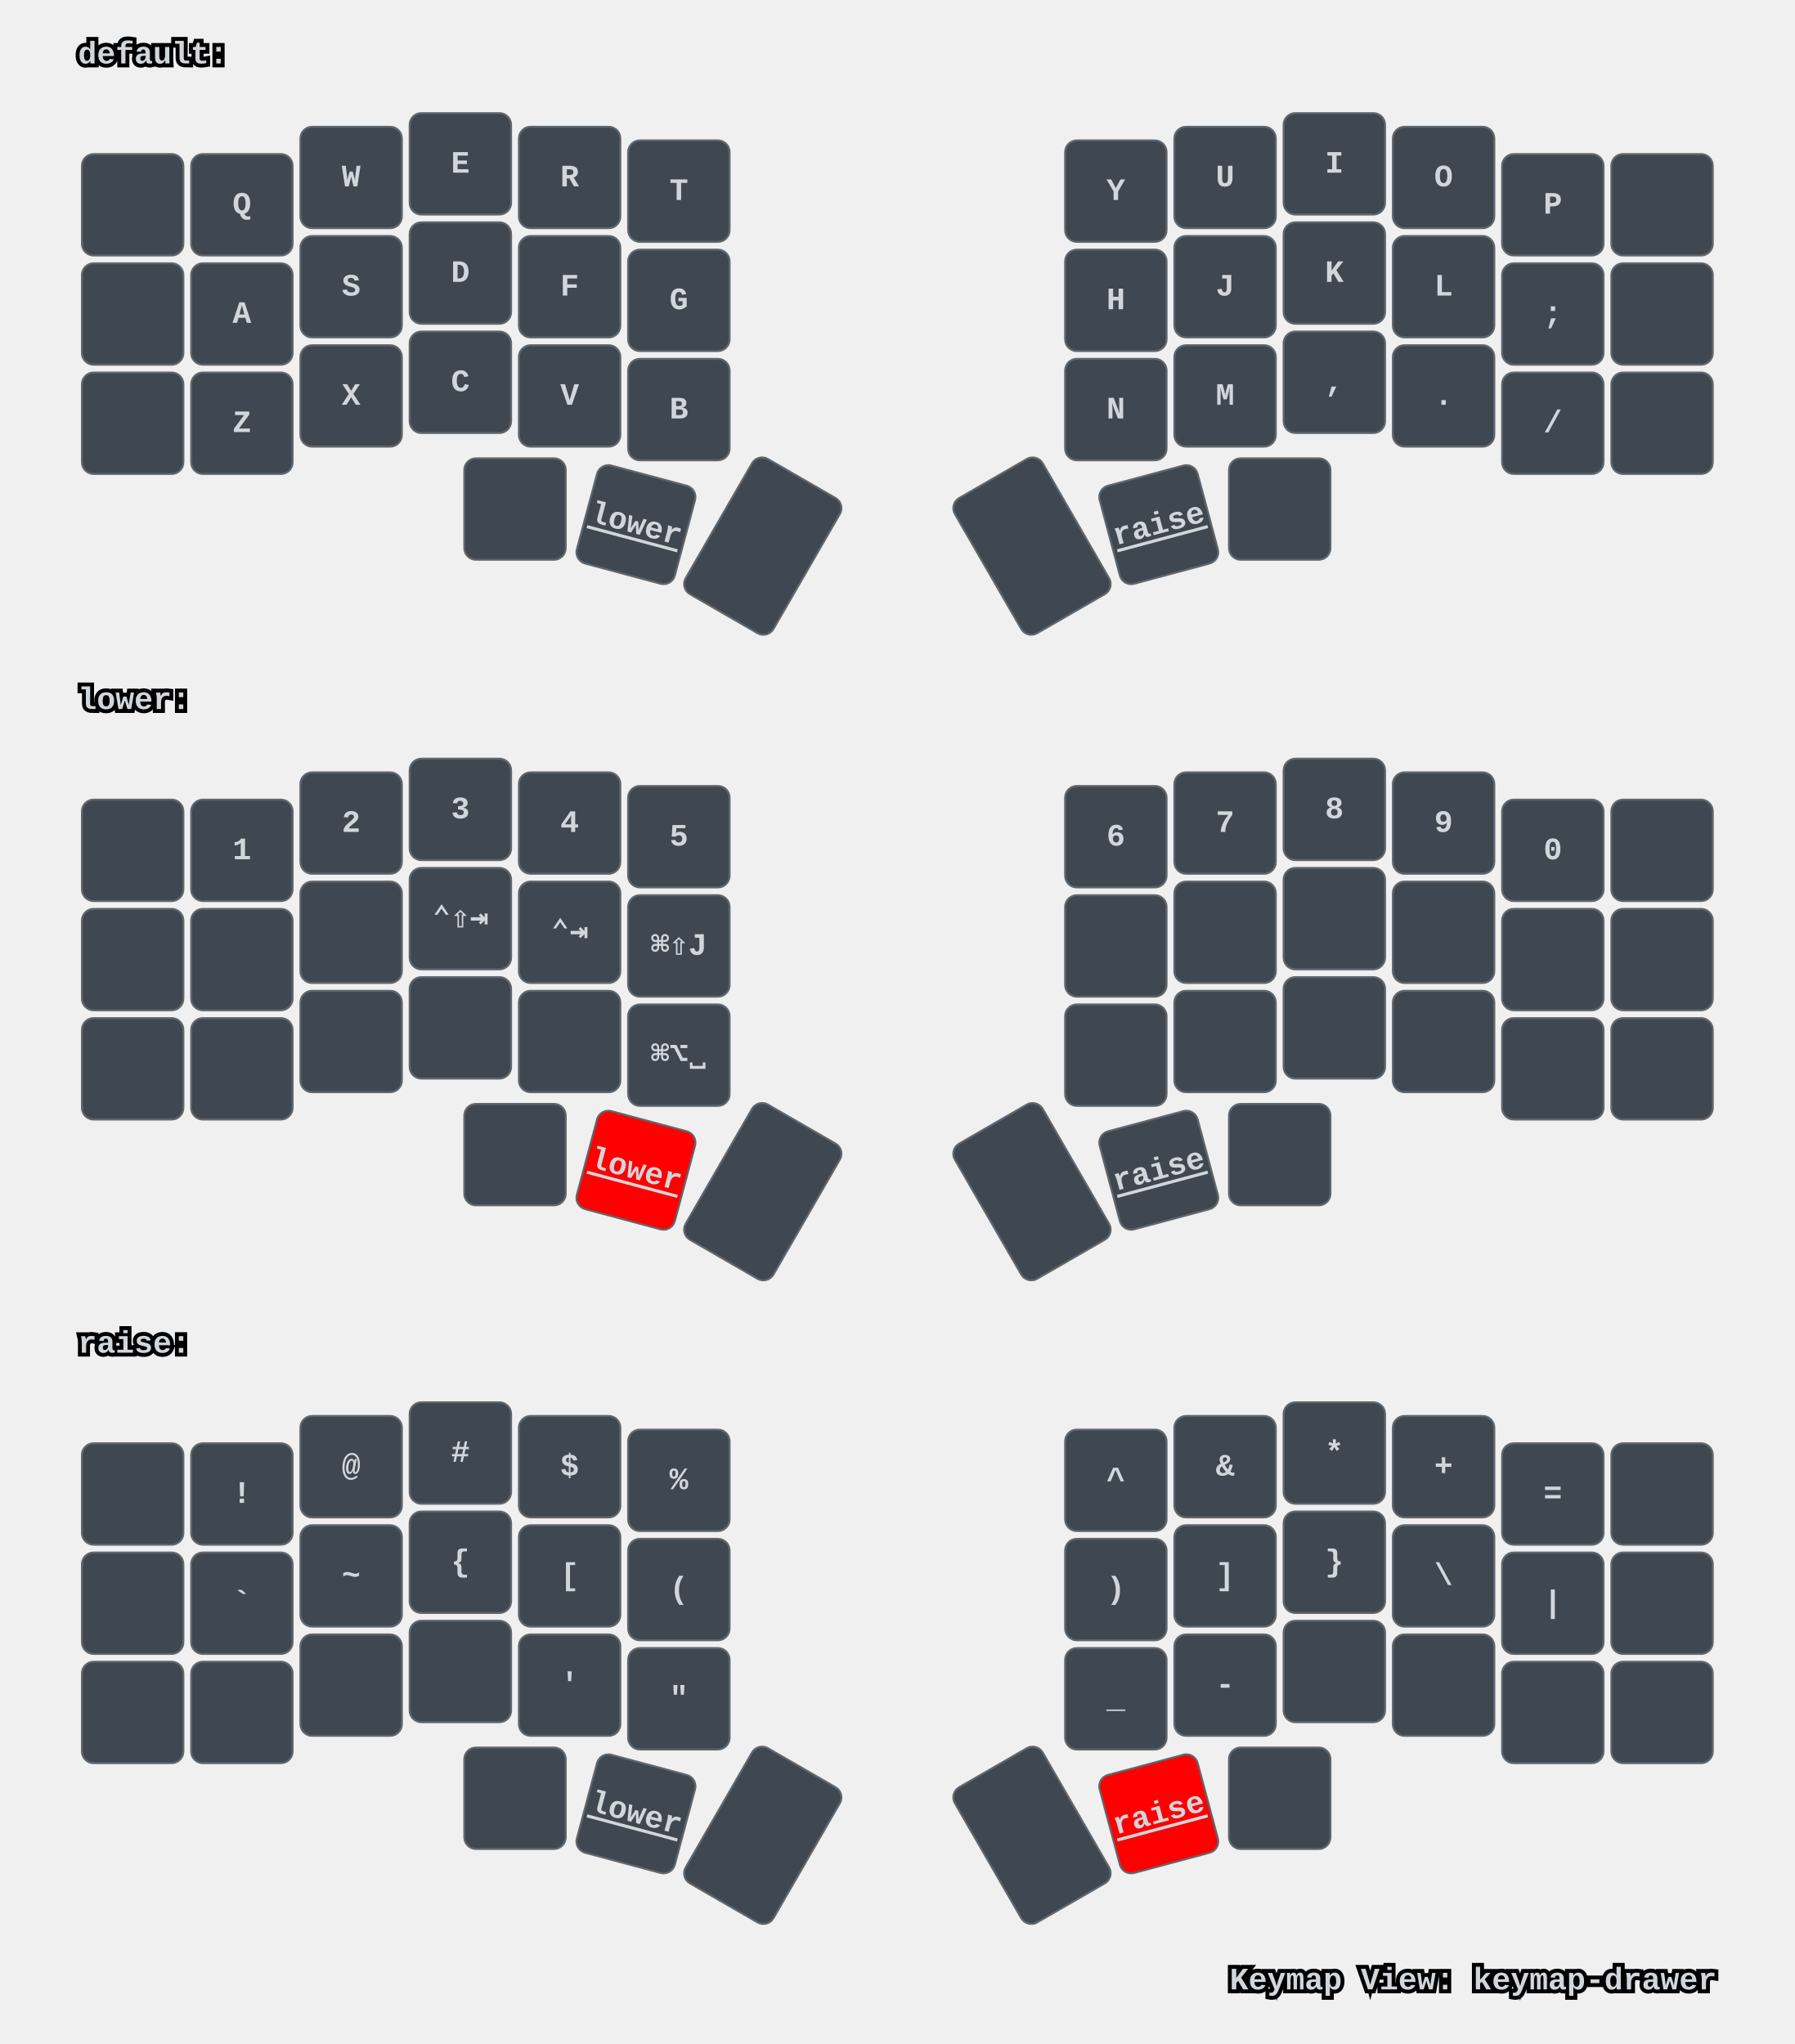
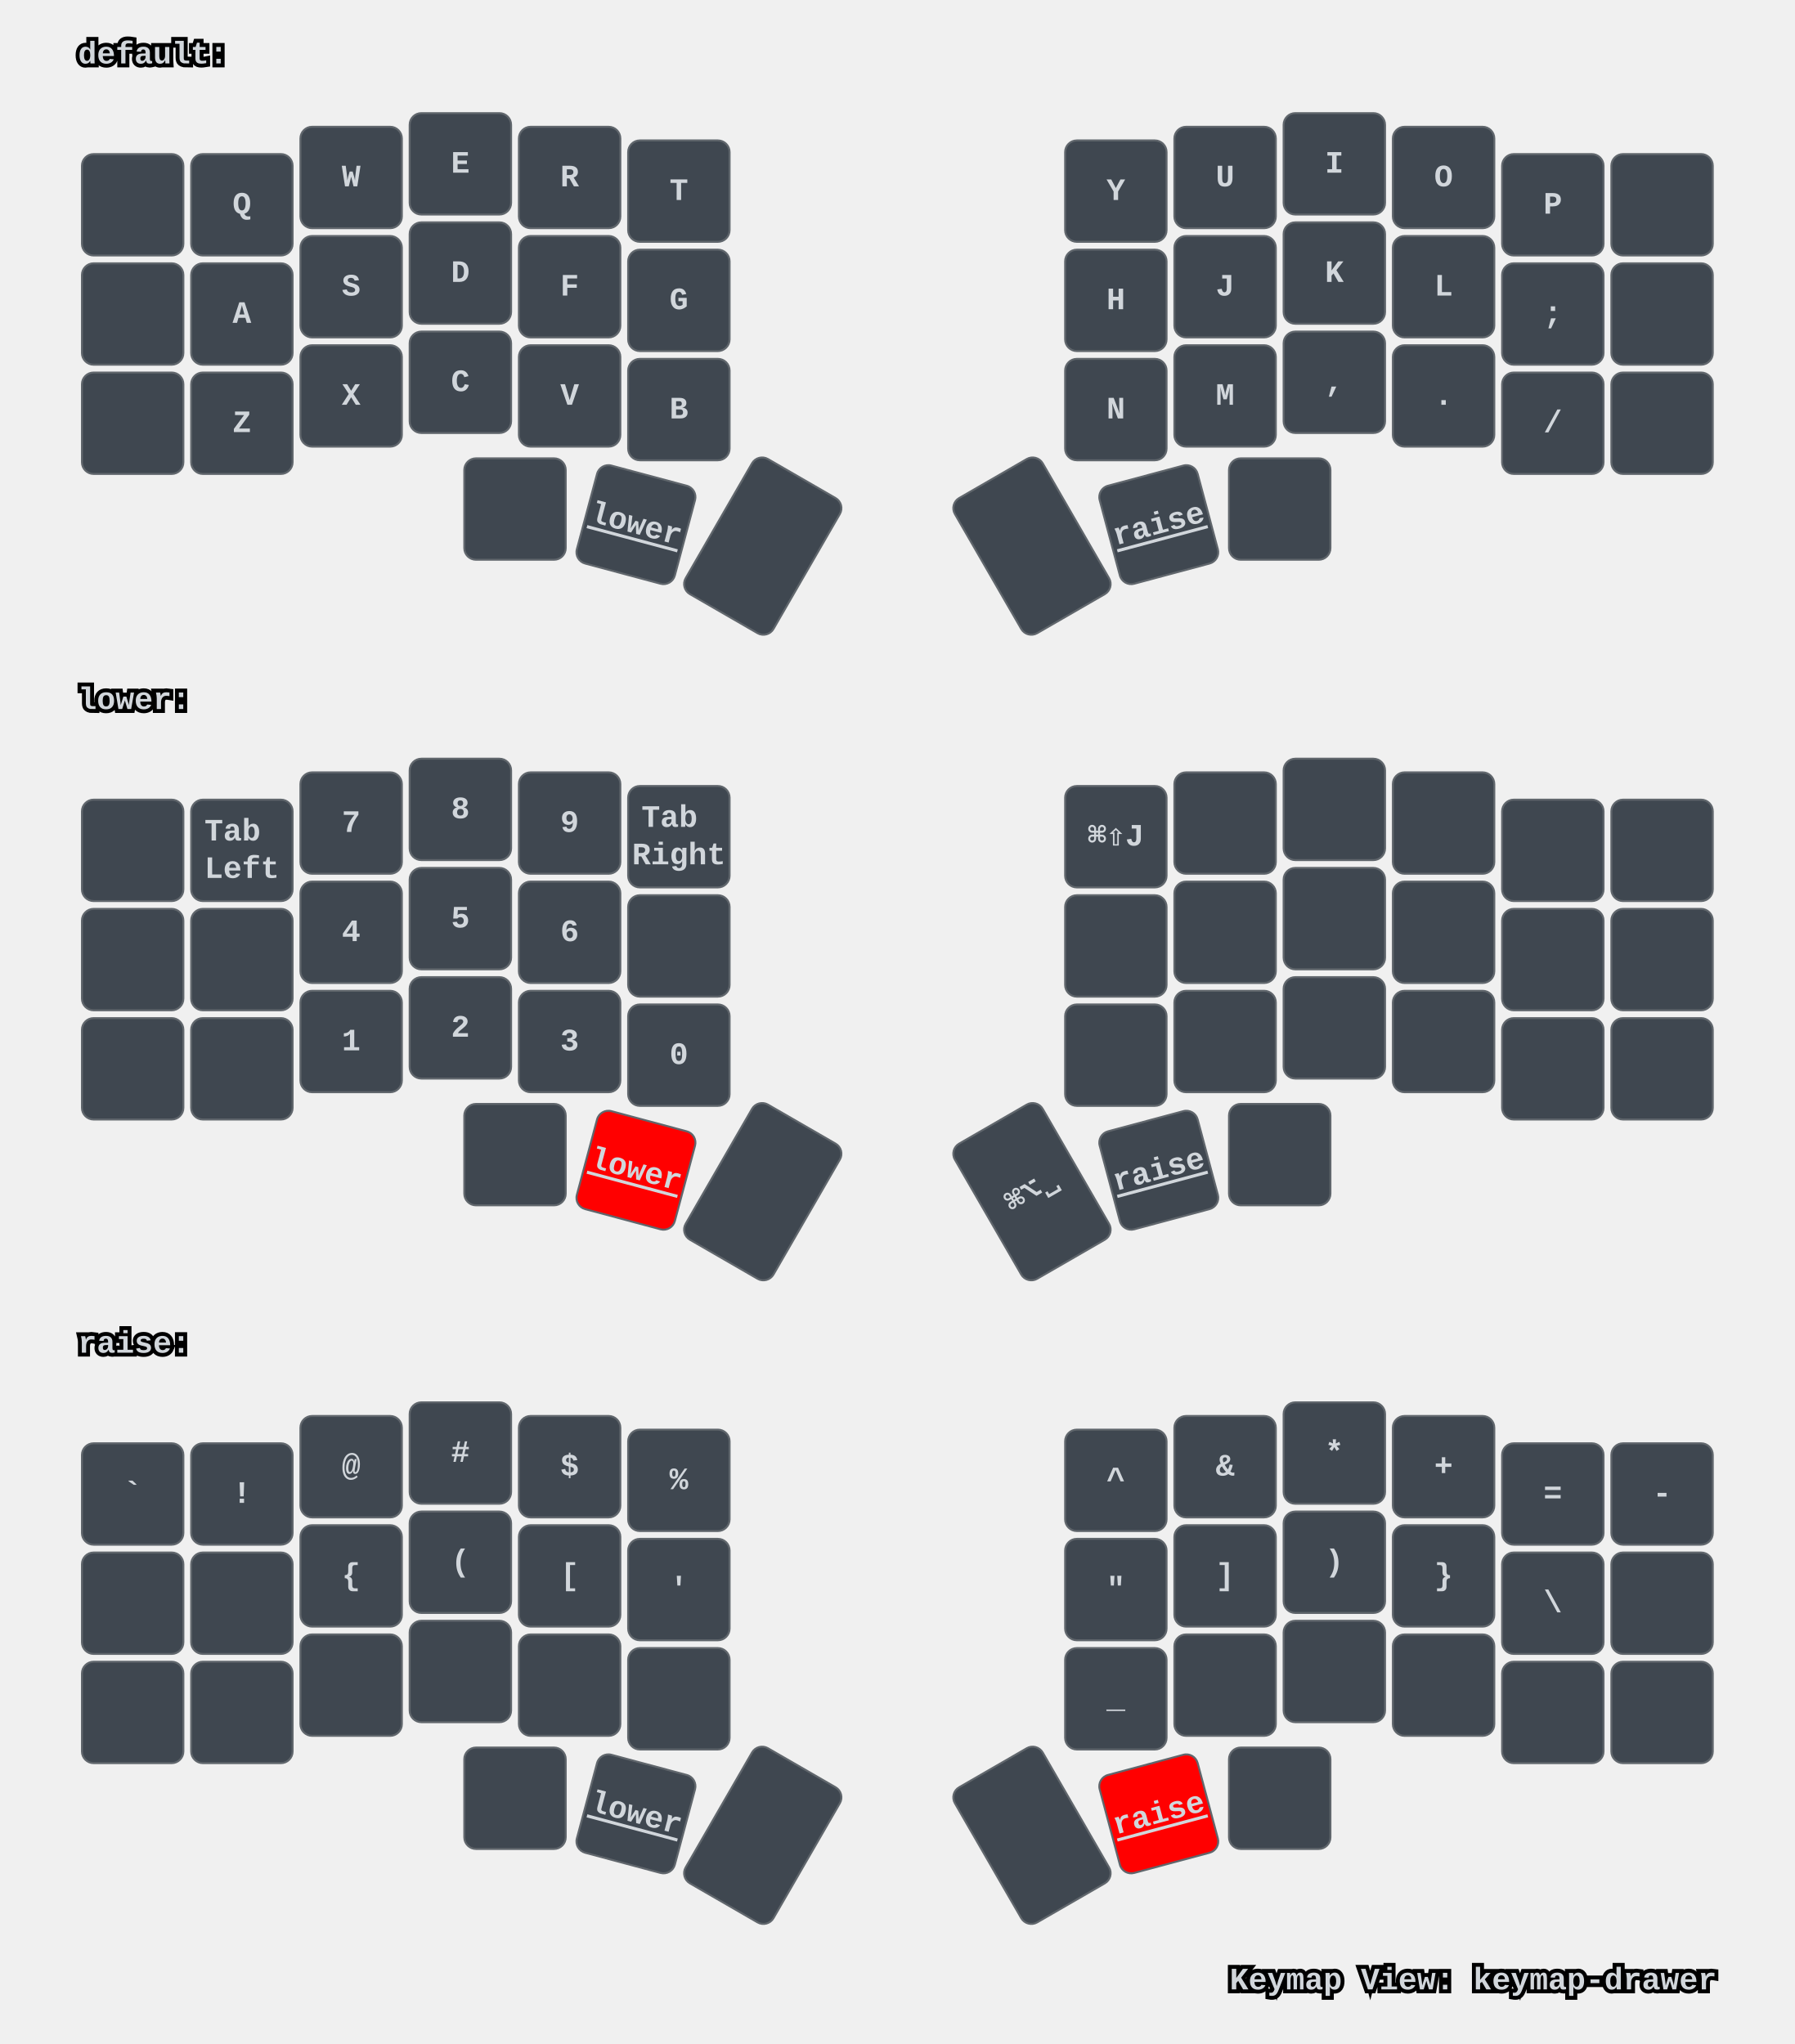
<svg xmlns="http://www.w3.org/2000/svg" xmlns:xlink="http://www.w3.org/1999/xlink" width="920" height="1048" viewBox="0 0 920 1048" class="keymap">
  <defs>/* start glyphs */
<svg id="mdi:apple-keyboard-command">
      <svg id="mdi-apple-keyboard-command" viewBox="0 0 24 24">
        <path d="M6,2A4,4 0 0,1 10,6V8H14V6A4,4 0 0,1 18,2A4,4 0 0,1 22,6A4,4 0 0,1 18,10H16V14H18A4,4 0 0,1 22,18A4,4 0 0,1 18,22A4,4 0 0,1 14,18V16H10V18A4,4 0 0,1 6,22A4,4 0 0,1 2,18A4,4 0 0,1 6,14H8V10H6A4,4 0 0,1 2,6A4,4 0 0,1 6,2M16,18A2,2 0 0,0 18,20A2,2 0 0,0 20,18A2,2 0 0,0 18,16H16V18M14,10H10V14H14V10M6,16A2,2 0 0,0 4,18A2,2 0 0,0 6,20A2,2 0 0,0 8,18V16H6M8,6A2,2 0 0,0 6,4A2,2 0 0,0 4,6A2,2 0 0,0 6,8H8V6M18,8A2,2 0 0,0 20,6A2,2 0 0,0 18,4A2,2 0 0,0 16,6V8H18Z" />
      </svg>
    </svg>
    <svg id="mdi:apple-keyboard-control">
      <svg id="mdi-apple-keyboard-control" viewBox="0 0 24 24">
        <path d="M19.78,11.78L18.36,13.19L12,6.83L5.64,13.19L4.22,11.78L12,4L19.78,11.78Z" />
      </svg>
    </svg>
    <svg id="mdi:apple-keyboard-option">
      <svg id="mdi-apple-keyboard-option" viewBox="0 0 24 24">
        <path d="M3,4H9.11L16.15,18H21V20H14.88L7.84,6H3V4M14,4H21V6H14V4Z" />
      </svg>
    </svg>
    <svg id="mdi:apple-keyboard-shift">
      <svg id="mdi-apple-keyboard-shift" viewBox="0 0 24 24">
        <path d="M15,18V12H17.17L12,6.83L6.83,12H9V18H15M12,4L22,14H17V20H7V14H2L12,4Z" />
      </svg>
    </svg>
    <svg id="mdi:arrow-down-bold">
      <svg id="mdi-arrow-down-bold" viewBox="0 0 24 24">
        <path d="M9,4H15V12H19.84L12,19.84L4.16,12H9V4Z" />
      </svg>
    </svg>
    <svg id="mdi:arrow-left-bold">
      <svg id="mdi-arrow-left-bold" viewBox="0 0 24 24">
        <path d="M20,9V15H12V19.84L4.16,12L12,4.16V9H20Z" />
      </svg>
    </svg>
    <svg id="mdi:arrow-right-bold">
      <svg id="mdi-arrow-right-bold" viewBox="0 0 24 24">
        <path d="M4,15V9H12V4.16L19.84,12L12,19.84V15H4Z" />
      </svg>
    </svg>
    <svg id="mdi:arrow-up-bold">
      <svg id="mdi-arrow-up-bold" viewBox="0 0 24 24">
        <path d="M15,20H9V12H4.16L12,4.16L19.84,12H15V20Z" />
      </svg>
    </svg>
    <svg id="mdi:backspace-outline">
      <svg id="mdi-backspace-outline" viewBox="0 0 24 24">
        <path d="M19,15.59L17.59,17L14,13.41L10.41,17L9,15.59L12.59,12L9,8.41L10.41,7L14,10.59L17.59,7L19,8.41L15.41,12L19,15.59M22,3A2,2 0 0,1 24,5V19A2,2 0 0,1 22,21H7C6.31,21 5.77,20.64 5.41,20.11L0,12L5.41,3.88C5.77,3.35 6.31,3 7,3H22M22,5H7L2.28,12L7,19H22V5Z" />
      </svg>
    </svg>
    <svg id="mdi:backspace-reverse-outline">
      <svg id="mdi-backspace-reverse-outline" viewBox="0 0 24 24">
        <path d="M5,15.59L6.41,17L10,13.41L13.59,17L15,15.59L11.41,12L15,8.41L13.59,7L10,10.59L6.41,7L5,8.41L8.59,12L5,15.59M2,3A2,2 0 0,0 0,5V19A2,2 0 0,0 2,21H17C17.69,21 18.23,20.64 18.59,20.11L24,12L18.59,3.88C18.23,3.35 17.69,3 17,3H2M2,5H17L21.72,12L17,19H2V5Z" />
      </svg>
    </svg>
    <svg id="mdi:keyboard-esc">
      <svg id="mdi-keyboard-esc" viewBox="0 0 24 24">
        <path d="M1 7H7V9H3V11H7V13H3V15H7V17H1V7M11 7H15V9H11V11H13C14.11 11 15 11.9 15 13V15C15 16.11 14.11 17 13 17H9V15H13V13H11C9.9 13 9 12.11 9 11V9C9 7.9 9.9 7 11 7M19 7H21C22.11 7 23 7.9 23 9V10H21V9H19V15H21V14H23V15C23 16.11 22.11 17 21 17H19C17.9 17 17 16.11 17 15V9C17 7.9 17.9 7 19 7Z" />
      </svg>
    </svg>
    <svg id="mdi:keyboard-return">
      <svg id="mdi-keyboard-return" viewBox="0 0 24 24">
        <path d="M19,7V11H5.83L9.41,7.41L8,6L2,12L8,18L9.41,16.58L5.83,13H21V7H19Z" />
      </svg>
    </svg>
    <svg id="mdi:keyboard-space">
      <svg id="mdi-keyboard-space" viewBox="0 0 24 24">
        <path d="M3 15H5V19H19V15H21V19C21 20.1 20.1 21 19 21H5C3.9 21 3 20.1 3 19V15Z" />
      </svg>
    </svg>
    <svg id="mdi:keyboard-tab">
      <svg id="mdi-keyboard-tab" viewBox="0 0 24 24">
        <path d="M20,18H22V6H20M11.59,7.41L15.17,11H1V13H15.17L11.59,16.58L13,18L19,12L13,6L11.59,7.41Z" />
      </svg>
    </svg>
    <svg id="mdi:volume-high">
      <svg id="mdi-volume-high" viewBox="0 0 24 24">
        <path d="M14,3.23V5.29C16.89,6.15 19,8.83 19,12C19,15.17 16.89,17.84 14,18.7V20.77C18,19.86 21,16.28 21,12C21,7.72 18,4.14 14,3.23M16.5,12C16.5,10.23 15.5,8.71 14,7.97V16C15.5,15.29 16.5,13.76 16.5,12M3,9V15H7L12,20V4L7,9H3Z" />
      </svg>
    </svg>
    <svg id="mdi:volume-low">
      <svg id="mdi-volume-low" viewBox="0 0 24 24">
        <path d="M7,9V15H11L16,20V4L11,9H7Z" />
      </svg>
    </svg>
  </defs>/* end glyphs */
<style>/* inherit to force styles through use tags */
svg path {
    fill: inherit;
}

/* font and background color specifications */
svg.keymap {
    font-family: SFMono-Regular,Consolas,Liberation Mono,Menlo,monospace;
    font-size: 14px;
    font-kerning: normal;
    text-rendering: optimizeLegibility;
    fill: #24292e;
}

/* default key styling */
rect.key {
    fill: #f6f8fa;
}

rect.key, rect.combo {
    stroke: #c9cccf;
    stroke-width: 1;
}

/* default key side styling, only used is draw_key_sides is set */
rect.side {
    filter: brightness(90%);
}

/* color accent for combo boxes */
rect.combo, rect.combo-separate {
    fill: #cdf;
}

/* color accent for held keys */
rect.held, rect.combo.held {
    fill: #fdd;
}

/* color accent for ghost (optional) keys */
rect.ghost, rect.combo.ghost {
    stroke-dasharray: 4, 4;
    stroke-width: 2;
}

text {
    text-anchor: middle;
    dominant-baseline: middle;
}

/* styling for layer labels */
text.label {
    font-weight: bold;
    text-anchor: start;
    stroke: white;
    stroke-width: 4;
    paint-order: stroke;
}

/* styling for optional footer */
text.footer {
    text-anchor: end;
    dominant-baseline: auto;
    stroke: white;
    stroke-width: 4;
    paint-order: stroke;
}

/* styling for combo tap, and key non-tap label text */
text.combo, text.hold, text.shifted, text.left, text.right {
    font-size: 11px;
}

text.hold {
    text-anchor: middle;
    dominant-baseline: auto;
}

text.shifted {
    text-anchor: middle;
    dominant-baseline: hanging;
}

text.left {
    text-anchor: start;
}

text.right {
    text-anchor: end;
}

text.layer-activator {
    text-decoration: underline;
}

/* styling for hold/shifted label text in combo box */
text.combo.hold, text.combo.shifted, text.combo.left, text.combo.right {
    font-size: 8px;
}

/* lighter symbol for transparent keys */
text.trans {
    fill: #7b7e81;
}

/* styling for combo dendrons */
path.combo {
    stroke-width: 1;
    stroke: gray;
    fill: none;
}

/* Start Tabler Icons Cleanup */
/* cannot use height/width with glyphs */
.icon-tabler &gt; path {
    fill: inherit;
    stroke: inherit;
    stroke-width: 2;
}
/* hide tabler's default box */
.icon-tabler &gt; path[stroke="none"][fill="none"] {
    visibility: hidden;
}
/* End Tabler Icons Cleanup */

svg.keymap { fill: #d1d6db; }
rect.key { fill: #3f4750; }
rect.key, rect.combo { stroke: #60666c; }
rect.combo, rect.combo-separate { fill: #1f3d7a; }
rect.held, rect.combo.held { fill: #854747; }
text.label, text.footer { stroke: black; }
text.trans { fill: #7e8184; }
path.combo { stroke: #7f7f7f; }

/* For default sytles, see https://github.com/caksoylar/keymap-drawer/blob/main/keymap_drawer/config.py#L85 */

svg.keymap {
  font-family: Ubuntu Mono, Inconsolata, Consolas, Liberation Mono, Menlo, monospace;
  font-size: 16px;
  font-weight: bold;
  text-rendering: optimizeLegibility;
}

/* Color accent for held keys
red = #f00
green = #0f0
blue = #00f
yellow = #ff0
cyan = #0ff
magenta = #f0f
white = #fff
black = #000
grey = #888
light grey = #ccc
#ffc
*/
rect.held, rect.combo.held {
    fill: #f00;
}

/* Technique borrowed and extended from https://github.com/englmaxi/zmk-config/blob/master/keymap-drawer/config.yaml */
.sym_sub_text.tap {
  translate: -5px 2px;
  font-size: 20px;
}
.sym_sub_text.shifted {
  translate: 10px 13px;
  font-size: 10px;
  opacity: 1.0;
}
.combo.sym_sub_text.tap {
  translate: -1px 1px;
}
.combo.sym_sub_text.shifted {
  translate: 7px 5px;
  font-size: 10px;
  opacity: 1.0;
}

/* Toggle */
.toggle.shifted {
  translate: -10px 12px;
}

.toggle.hold {
  translate: 13px -23px;
}

/* Variant for tap-dances */
.tap_dance.tap {
  translate: -7px 0px;
  font-size: 12px;
}
.tap_dance.shifted {
  translate: 7px 17px;
  font-size: 12px;
  opacity: 1.0;
}

/* Variant for symbol next to symbol */
.sym_by_sym.tap {
  translate: -6px 0px;
}
.sym_by_sym.shifted {
  translate: 10px 12px;
  opacity: 1.0;
}

.combo.sym_by_sym.tap {
  translate: -35px 0px;
}
.combo.sym_by_sym.shifted {
  translate: 35px 20px;
  opacity: 1.0;
}

.combo.sym_by_sym.hold {
  visibility: hidden;
}

/* hide hold box for combo sym_by_sym */
.combo.sym_by_sym.hold &gt; path[stroke="none"][fill="none"] {
  visibility: hidden;
}
</style>
  <g transform="translate(40, 0)" class="layer-default">
    <text x="0" y="28" class="label" id="default">default:</text>
    <g transform="translate(0, 56)">
      <g transform="translate(28, 49)" class="key keypos-0">
        <rect rx="6" ry="6" x="-26" y="-26" width="52" height="52" class="key" />
        <use href="#mdi:keyboard-tab" xlink:href="#mdi:keyboard-tab" x="-9" y="-9" height="18" width="18.0" class="key tap glyph mdi:keyboard-tab" />
      </g>
      <g transform="translate(84, 49)" class="key keypos-1">
        <rect rx="6" ry="6" x="-26" y="-26" width="52" height="52" class="key" />
        <text x="0" y="0" class="key tap">Q</text>
      </g>
      <g transform="translate(140, 35)" class="key keypos-2">
        <rect rx="6" ry="6" x="-26" y="-26" width="52" height="52" class="key" />
        <text x="0" y="0" class="key tap">W</text>
      </g>
      <g transform="translate(196, 28)" class="key keypos-3">
        <rect rx="6" ry="6" x="-26" y="-26" width="52" height="52" class="key" />
        <text x="0" y="0" class="key tap">E</text>
      </g>
      <g transform="translate(252, 35)" class="key keypos-4">
        <rect rx="6" ry="6" x="-26" y="-26" width="52" height="52" class="key" />
        <text x="0" y="0" class="key tap">R</text>
      </g>
      <g transform="translate(308, 42)" class="key keypos-5">
        <rect rx="6" ry="6" x="-26" y="-26" width="52" height="52" class="key" />
        <text x="0" y="0" class="key tap">T</text>
      </g>
      <g transform="translate(532, 42)" class="key keypos-6">
        <rect rx="6" ry="6" x="-26" y="-26" width="52" height="52" class="key" />
        <text x="0" y="0" class="key tap">Y</text>
      </g>
      <g transform="translate(588, 35)" class="key keypos-7">
        <rect rx="6" ry="6" x="-26" y="-26" width="52" height="52" class="key" />
        <text x="0" y="0" class="key tap">U</text>
      </g>
      <g transform="translate(644, 28)" class="key keypos-8">
        <rect rx="6" ry="6" x="-26" y="-26" width="52" height="52" class="key" />
        <text x="0" y="0" class="key tap">I</text>
      </g>
      <g transform="translate(700, 35)" class="key keypos-9">
        <rect rx="6" ry="6" x="-26" y="-26" width="52" height="52" class="key" />
        <text x="0" y="0" class="key tap">O</text>
      </g>
      <g transform="translate(756, 49)" class="key keypos-10">
        <rect rx="6" ry="6" x="-26" y="-26" width="52" height="52" class="key" />
        <text x="0" y="0" class="key tap">P</text>
      </g>
      <g transform="translate(812, 49)" class="key keypos-11">
        <rect rx="6" ry="6" x="-26" y="-26" width="52" height="52" class="key" />
        <use href="#mdi:backspace-outline" xlink:href="#mdi:backspace-outline" x="-9" y="-9" height="18" width="18.0" class="key tap glyph mdi:backspace-outline" />
      </g>
      <g transform="translate(28, 105)" class="key keypos-12">
        <rect rx="6" ry="6" x="-26" y="-26" width="52" height="52" class="key" />
        <use href="#mdi:apple-keyboard-control" xlink:href="#mdi:apple-keyboard-control" x="-9" y="-9" height="18" width="18.0" class="key tap glyph mdi:apple-keyboard-control" />
      </g>
      <g transform="translate(84, 105)" class="key keypos-13">
        <rect rx="6" ry="6" x="-26" y="-26" width="52" height="52" class="key" />
        <text x="0" y="0" class="key tap">A</text>
      </g>
      <g transform="translate(140, 91)" class="key keypos-14">
        <rect rx="6" ry="6" x="-26" y="-26" width="52" height="52" class="key" />
        <text x="0" y="0" class="key tap">S</text>
      </g>
      <g transform="translate(196, 84)" class="key keypos-15">
        <rect rx="6" ry="6" x="-26" y="-26" width="52" height="52" class="key" />
        <text x="0" y="0" class="key tap">D</text>
      </g>
      <g transform="translate(252, 91)" class="key keypos-16">
        <rect rx="6" ry="6" x="-26" y="-26" width="52" height="52" class="key" />
        <text x="0" y="0" class="key tap">F</text>
      </g>
      <g transform="translate(308, 98)" class="key keypos-17">
        <rect rx="6" ry="6" x="-26" y="-26" width="52" height="52" class="key" />
        <text x="0" y="0" class="key tap">G</text>
      </g>
      <g transform="translate(532, 98)" class="key keypos-18">
        <rect rx="6" ry="6" x="-26" y="-26" width="52" height="52" class="key" />
        <text x="0" y="0" class="key tap">H</text>
      </g>
      <g transform="translate(588, 91)" class="key keypos-19">
        <rect rx="6" ry="6" x="-26" y="-26" width="52" height="52" class="key" />
        <text x="0" y="0" class="key tap">J</text>
      </g>
      <g transform="translate(644, 84)" class="key keypos-20">
        <rect rx="6" ry="6" x="-26" y="-26" width="52" height="52" class="key" />
        <text x="0" y="0" class="key tap">K</text>
      </g>
      <g transform="translate(700, 91)" class="key keypos-21">
        <rect rx="6" ry="6" x="-26" y="-26" width="52" height="52" class="key" />
        <text x="0" y="0" class="key tap">L</text>
      </g>
      <g transform="translate(756, 105)" class="key keypos-22">
        <rect rx="6" ry="6" x="-26" y="-26" width="52" height="52" class="key" />
        <text x="0" y="0" class="key tap">;</text>
      </g>
      <g transform="translate(812, 105)" class="key keypos-23">
        <rect rx="6" ry="6" x="-26" y="-26" width="52" height="52" class="key" />
        <use href="#mdi:keyboard-return" xlink:href="#mdi:keyboard-return" x="-9" y="-9" height="18" width="18.0" class="key tap glyph mdi:keyboard-return" />
      </g>
      <g transform="translate(28, 161)" class="key keypos-24">
        <rect rx="6" ry="6" x="-26" y="-26" width="52" height="52" class="key" />
        <use href="#mdi:apple-keyboard-shift" xlink:href="#mdi:apple-keyboard-shift" x="-9" y="-9" height="18" width="18.0" class="key tap glyph mdi:apple-keyboard-shift" />
      </g>
      <g transform="translate(84, 161)" class="key keypos-25">
        <rect rx="6" ry="6" x="-26" y="-26" width="52" height="52" class="key" />
        <text x="0" y="0" class="key tap">Z</text>
      </g>
      <g transform="translate(140, 147)" class="key keypos-26">
        <rect rx="6" ry="6" x="-26" y="-26" width="52" height="52" class="key" />
        <text x="0" y="0" class="key tap">X</text>
      </g>
      <g transform="translate(196, 140)" class="key keypos-27">
        <rect rx="6" ry="6" x="-26" y="-26" width="52" height="52" class="key" />
        <text x="0" y="0" class="key tap">C</text>
      </g>
      <g transform="translate(252, 147)" class="key keypos-28">
        <rect rx="6" ry="6" x="-26" y="-26" width="52" height="52" class="key" />
        <text x="0" y="0" class="key tap">V</text>
      </g>
      <g transform="translate(308, 154)" class="key keypos-29">
        <rect rx="6" ry="6" x="-26" y="-26" width="52" height="52" class="key" />
        <text x="0" y="0" class="key tap">B</text>
      </g>
      <g transform="translate(532, 154)" class="key keypos-30">
        <rect rx="6" ry="6" x="-26" y="-26" width="52" height="52" class="key" />
        <text x="0" y="0" class="key tap">N</text>
      </g>
      <g transform="translate(588, 147)" class="key keypos-31">
        <rect rx="6" ry="6" x="-26" y="-26" width="52" height="52" class="key" />
        <text x="0" y="0" class="key tap">M</text>
      </g>
      <g transform="translate(644, 140)" class="key keypos-32">
        <rect rx="6" ry="6" x="-26" y="-26" width="52" height="52" class="key" />
        <text x="0" y="0" class="key tap">,</text>
      </g>
      <g transform="translate(700, 147)" class="key keypos-33">
        <rect rx="6" ry="6" x="-26" y="-26" width="52" height="52" class="key" />
        <text x="0" y="0" class="key tap">.</text>
      </g>
      <g transform="translate(756, 161)" class="key keypos-34">
        <rect rx="6" ry="6" x="-26" y="-26" width="52" height="52" class="key" />
        <text x="0" y="0" class="key tap">/</text>
      </g>
      <g transform="translate(812, 161)" class="key keypos-35">
        <rect rx="6" ry="6" x="-26" y="-26" width="52" height="52" class="key" />
        <use href="#mdi:apple-keyboard-shift" xlink:href="#mdi:apple-keyboard-shift" x="-9" y="-9" height="18" width="18.0" class="key tap glyph mdi:apple-keyboard-shift" />
      </g>
      <g transform="translate(224, 205)" class="key keypos-36">
        <rect rx="6" ry="6" x="-26" y="-26" width="52" height="52" class="key" />
        <use href="#mdi:apple-keyboard-command" xlink:href="#mdi:apple-keyboard-command" x="-9" y="-9" height="18" width="18.0" class="key tap glyph mdi:apple-keyboard-command" />
      </g>
      <g transform="translate(286, 213) rotate(15.0)" class="key keypos-37">
        <rect rx="6" ry="6" x="-26" y="-26" width="52" height="52" class="key" />
        <a href="#lower">
          <text x="0" y="0" class="key tap layer-activator">lower</text>
        </a>
      </g>
      <g transform="translate(351, 224) rotate(30.0)" class="key keypos-38">
        <rect rx="6" ry="6" x="-26" y="-40" width="52" height="80" class="key" />
        <use href="#mdi:keyboard-space" xlink:href="#mdi:keyboard-space" x="-9" y="-9" height="18" width="18.0" class="key tap glyph mdi:keyboard-space" />
      </g>
      <g transform="translate(489, 224) rotate(-30.0)" class="key keypos-39">
        <rect rx="6" ry="6" x="-26" y="-40" width="52" height="80" class="key" />
        <use href="#mdi:keyboard-space" xlink:href="#mdi:keyboard-space" x="-9" y="-9" height="18" width="18.0" class="key tap glyph mdi:keyboard-space" />
      </g>
      <g transform="translate(554, 213) rotate(-15.0)" class="key keypos-40">
        <rect rx="6" ry="6" x="-26" y="-26" width="52" height="52" class="key" />
        <a href="#raise">
          <text x="0" y="0" class="key tap layer-activator">raise</text>
        </a>
      </g>
      <g transform="translate(616, 205)" class="key keypos-41">
        <rect rx="6" ry="6" x="-26" y="-26" width="52" height="52" class="key" />
        <use href="#mdi:apple-keyboard-option" xlink:href="#mdi:apple-keyboard-option" x="-9" y="-9" height="18" width="18.0" class="key tap glyph mdi:apple-keyboard-option" />
      </g>
    </g>
  </g>
  <g transform="translate(40, 331)" class="layer-lower">
    <text x="0" y="28" class="label" id="lower">lower:</text>
    <g transform="translate(0, 56)">
      <g transform="translate(28, 49)" class="key keypos-0">
        <rect rx="6" ry="6" x="-26" y="-26" width="52" height="52" class="key" />
        <use href="#mdi:keyboard-esc" xlink:href="#mdi:keyboard-esc" x="-9" y="-9" height="18" width="18.0" class="key tap glyph mdi:keyboard-esc" />
      </g>
      <g transform="translate(84, 49)" class="key keypos-1">
        <rect rx="6" ry="6" x="-26" y="-26" width="52" height="52" class="key" />
+         <text x="0" y="0" class="key tap">
+           <tspan x="0" dy="-0.6em">Tab</tspan>
+           <tspan x="0" dy="1.2em">Left</tspan>
+         </text>
+       </g>
+       <g transform="translate(140, 35)" class="key keypos-2">
+         <rect rx="6" ry="6" x="-26" y="-26" width="52" height="52" class="key" />
+         <text x="0" y="0" class="key tap">7</text>
+       </g>
+       <g transform="translate(196, 28)" class="key keypos-3">
+         <rect rx="6" ry="6" x="-26" y="-26" width="52" height="52" class="key" />
+         <text x="0" y="0" class="key tap">8</text>
+       </g>
+       <g transform="translate(252, 35)" class="key keypos-4">
+         <rect rx="6" ry="6" x="-26" y="-26" width="52" height="52" class="key" />
+         <text x="0" y="0" class="key tap">9</text>
+       </g>
+       <g transform="translate(308, 42)" class="key keypos-5">
+         <rect rx="6" ry="6" x="-26" y="-26" width="52" height="52" class="key" />
+         <text x="0" y="0" class="key tap">
+           <tspan x="0" dy="-0.6em">Tab</tspan>
+           <tspan x="0" dy="1.2em">Right</tspan>
+         </text>
+       </g>
+       <g transform="translate(532, 42)" class="key keypos-6">
+         <rect rx="6" ry="6" x="-26" y="-26" width="52" height="52" class="key" />
+         <text x="0" y="0" class="key tap">⌘⇧J</text>
+       </g>
+       <g transform="translate(588, 35)" class="key keypos-7">
+         <rect rx="6" ry="6" x="-26" y="-26" width="52" height="52" class="key" />
+       </g>
+       <g transform="translate(644, 28)" class="key keypos-8">
+         <rect rx="6" ry="6" x="-26" y="-26" width="52" height="52" class="key" />
+       </g>
+       <g transform="translate(700, 35)" class="key keypos-9">
+         <rect rx="6" ry="6" x="-26" y="-26" width="52" height="52" class="key" />
+       </g>
+       <g transform="translate(756, 49)" class="key keypos-10">
+         <rect rx="6" ry="6" x="-26" y="-26" width="52" height="52" class="key" />
+       </g>
+       <g transform="translate(812, 49)" class="key keypos-11">
+         <rect rx="6" ry="6" x="-26" y="-26" width="52" height="52" class="key" />
+         <use href="#mdi:backspace-reverse-outline" xlink:href="#mdi:backspace-reverse-outline" x="-9" y="-9" height="18" width="18.0" class="key tap glyph mdi:backspace-reverse-outline" />
+       </g>
+       <g transform="translate(28, 105)" class="key keypos-12">
+         <rect rx="6" ry="6" x="-26" y="-26" width="52" height="52" class="key" />
+         <use href="#mdi:apple-keyboard-control" xlink:href="#mdi:apple-keyboard-control" x="-9" y="-9" height="18" width="18.0" class="key tap glyph mdi:apple-keyboard-control" />
+       </g>
+       <g transform="translate(84, 105)" class="key keypos-13">
+         <rect rx="6" ry="6" x="-26" y="-26" width="52" height="52" class="key" />
+       </g>
+       <g transform="translate(140, 91)" class="key keypos-14">
+         <rect rx="6" ry="6" x="-26" y="-26" width="52" height="52" class="key" />
+         <text x="0" y="0" class="key tap">4</text>
+       </g>
+       <g transform="translate(196, 84)" class="key keypos-15">
+         <rect rx="6" ry="6" x="-26" y="-26" width="52" height="52" class="key" />
+         <text x="0" y="0" class="key tap">5</text>
+       </g>
+       <g transform="translate(252, 91)" class="key keypos-16">
+         <rect rx="6" ry="6" x="-26" y="-26" width="52" height="52" class="key" />
+         <text x="0" y="0" class="key tap">6</text>
+       </g>
+       <g transform="translate(308, 98)" class="key keypos-17">
+         <rect rx="6" ry="6" x="-26" y="-26" width="52" height="52" class="key" />
+       </g>
+       <g transform="translate(532, 98)" class="key keypos-18">
+         <rect rx="6" ry="6" x="-26" y="-26" width="52" height="52" class="key" />
+         <use href="#mdi:arrow-left-bold" xlink:href="#mdi:arrow-left-bold" x="-9" y="-9" height="18" width="18.0" class="key tap glyph mdi:arrow-left-bold" />
+       </g>
+       <g transform="translate(588, 91)" class="key keypos-19">
+         <rect rx="6" ry="6" x="-26" y="-26" width="52" height="52" class="key" />
+         <use href="#mdi:arrow-down-bold" xlink:href="#mdi:arrow-down-bold" x="-9" y="-9" height="18" width="18.0" class="key tap glyph mdi:arrow-down-bold" />
+       </g>
+       <g transform="translate(644, 84)" class="key keypos-20">
+         <rect rx="6" ry="6" x="-26" y="-26" width="52" height="52" class="key" />
+         <use href="#mdi:arrow-up-bold" xlink:href="#mdi:arrow-up-bold" x="-9" y="-9" height="18" width="18.0" class="key tap glyph mdi:arrow-up-bold" />
+       </g>
+       <g transform="translate(700, 91)" class="key keypos-21">
+         <rect rx="6" ry="6" x="-26" y="-26" width="52" height="52" class="key" />
+         <use href="#mdi:arrow-right-bold" xlink:href="#mdi:arrow-right-bold" x="-9" y="-9" height="18" width="18.0" class="key tap glyph mdi:arrow-right-bold" />
+       </g>
+       <g transform="translate(756, 105)" class="key keypos-22">
+         <rect rx="6" ry="6" x="-26" y="-26" width="52" height="52" class="key" />
+       </g>
+       <g transform="translate(812, 105)" class="key keypos-23">
+         <rect rx="6" ry="6" x="-26" y="-26" width="52" height="52" class="key" />
+         <use href="#mdi:keyboard-return" xlink:href="#mdi:keyboard-return" x="-9" y="-9" height="18" width="18.0" class="key tap glyph mdi:keyboard-return" />
+       </g>
+       <g transform="translate(28, 161)" class="key keypos-24">
+         <rect rx="6" ry="6" x="-26" y="-26" width="52" height="52" class="key" />
+         <use href="#mdi:apple-keyboard-shift" xlink:href="#mdi:apple-keyboard-shift" x="-9" y="-9" height="18" width="18.0" class="key tap glyph mdi:apple-keyboard-shift" />
+       </g>
+       <g transform="translate(84, 161)" class="key keypos-25">
+         <rect rx="6" ry="6" x="-26" y="-26" width="52" height="52" class="key" />
+       </g>
+       <g transform="translate(140, 147)" class="key keypos-26">
+         <rect rx="6" ry="6" x="-26" y="-26" width="52" height="52" class="key" />
        <text x="0" y="0" class="key tap">1</text>
      </g>
-       <g transform="translate(140, 35)" class="key keypos-2">
+       <g transform="translate(196, 140)" class="key keypos-27">
        <rect rx="6" ry="6" x="-26" y="-26" width="52" height="52" class="key" />
        <text x="0" y="0" class="key tap">2</text>
      </g>
-       <g transform="translate(196, 28)" class="key keypos-3">
+       <g transform="translate(252, 147)" class="key keypos-28">
        <rect rx="6" ry="6" x="-26" y="-26" width="52" height="52" class="key" />
        <text x="0" y="0" class="key tap">3</text>
      </g>
-       <g transform="translate(252, 35)" class="key keypos-4">
-         <rect rx="6" ry="6" x="-26" y="-26" width="52" height="52" class="key" />
-         <text x="0" y="0" class="key tap">4</text>
-       </g>
-       <g transform="translate(308, 42)" class="key keypos-5">
-         <rect rx="6" ry="6" x="-26" y="-26" width="52" height="52" class="key" />
-         <text x="0" y="0" class="key tap">5</text>
-       </g>
-       <g transform="translate(532, 42)" class="key keypos-6">
-         <rect rx="6" ry="6" x="-26" y="-26" width="52" height="52" class="key" />
-         <text x="0" y="0" class="key tap">6</text>
-       </g>
-       <g transform="translate(588, 35)" class="key keypos-7">
-         <rect rx="6" ry="6" x="-26" y="-26" width="52" height="52" class="key" />
-         <text x="0" y="0" class="key tap">7</text>
-       </g>
-       <g transform="translate(644, 28)" class="key keypos-8">
-         <rect rx="6" ry="6" x="-26" y="-26" width="52" height="52" class="key" />
-         <text x="0" y="0" class="key tap">8</text>
-       </g>
-       <g transform="translate(700, 35)" class="key keypos-9">
-         <rect rx="6" ry="6" x="-26" y="-26" width="52" height="52" class="key" />
-         <text x="0" y="0" class="key tap">9</text>
-       </g>
-       <g transform="translate(756, 49)" class="key keypos-10">
+       <g transform="translate(308, 154)" class="key keypos-29">
        <rect rx="6" ry="6" x="-26" y="-26" width="52" height="52" class="key" />
        <text x="0" y="0" class="key tap">0</text>
-       </g>
-       <g transform="translate(812, 49)" class="key keypos-11">
-         <rect rx="6" ry="6" x="-26" y="-26" width="52" height="52" class="key" />
-         <use href="#mdi:backspace-reverse-outline" xlink:href="#mdi:backspace-reverse-outline" x="-9" y="-9" height="18" width="18.0" class="key tap glyph mdi:backspace-reverse-outline" />
-       </g>
-       <g transform="translate(28, 105)" class="key keypos-12">
-         <rect rx="6" ry="6" x="-26" y="-26" width="52" height="52" class="key" />
-         <use href="#mdi:apple-keyboard-control" xlink:href="#mdi:apple-keyboard-control" x="-9" y="-9" height="18" width="18.0" class="key tap glyph mdi:apple-keyboard-control" />
-       </g>
-       <g transform="translate(84, 105)" class="key keypos-13">
-         <rect rx="6" ry="6" x="-26" y="-26" width="52" height="52" class="key" />
-       </g>
-       <g transform="translate(140, 91)" class="key keypos-14">
-         <rect rx="6" ry="6" x="-26" y="-26" width="52" height="52" class="key" />
-       </g>
-       <g transform="translate(196, 84)" class="key keypos-15">
-         <rect rx="6" ry="6" x="-26" y="-26" width="52" height="52" class="key" />
-         <text x="0" y="0" class="key tap">⌃⇧⇥</text>
-       </g>
-       <g transform="translate(252, 91)" class="key keypos-16">
-         <rect rx="6" ry="6" x="-26" y="-26" width="52" height="52" class="key" />
-         <text x="0" y="0" class="key tap">⌃⇥</text>
-       </g>
-       <g transform="translate(308, 98)" class="key keypos-17">
-         <rect rx="6" ry="6" x="-26" y="-26" width="52" height="52" class="key" />
-         <text x="0" y="0" class="key tap">⌘⇧J</text>
-       </g>
-       <g transform="translate(532, 98)" class="key keypos-18">
-         <rect rx="6" ry="6" x="-26" y="-26" width="52" height="52" class="key" />
-         <use href="#mdi:arrow-left-bold" xlink:href="#mdi:arrow-left-bold" x="-9" y="-9" height="18" width="18.0" class="key tap glyph mdi:arrow-left-bold" />
-       </g>
-       <g transform="translate(588, 91)" class="key keypos-19">
-         <rect rx="6" ry="6" x="-26" y="-26" width="52" height="52" class="key" />
-         <use href="#mdi:arrow-down-bold" xlink:href="#mdi:arrow-down-bold" x="-9" y="-9" height="18" width="18.0" class="key tap glyph mdi:arrow-down-bold" />
-       </g>
-       <g transform="translate(644, 84)" class="key keypos-20">
-         <rect rx="6" ry="6" x="-26" y="-26" width="52" height="52" class="key" />
-         <use href="#mdi:arrow-up-bold" xlink:href="#mdi:arrow-up-bold" x="-9" y="-9" height="18" width="18.0" class="key tap glyph mdi:arrow-up-bold" />
-       </g>
-       <g transform="translate(700, 91)" class="key keypos-21">
-         <rect rx="6" ry="6" x="-26" y="-26" width="52" height="52" class="key" />
-         <use href="#mdi:arrow-right-bold" xlink:href="#mdi:arrow-right-bold" x="-9" y="-9" height="18" width="18.0" class="key tap glyph mdi:arrow-right-bold" />
-       </g>
-       <g transform="translate(756, 105)" class="key keypos-22">
-         <rect rx="6" ry="6" x="-26" y="-26" width="52" height="52" class="key" />
-       </g>
-       <g transform="translate(812, 105)" class="key keypos-23">
-         <rect rx="6" ry="6" x="-26" y="-26" width="52" height="52" class="key" />
-         <use href="#mdi:keyboard-return" xlink:href="#mdi:keyboard-return" x="-9" y="-9" height="18" width="18.0" class="key tap glyph mdi:keyboard-return" />
-       </g>
-       <g transform="translate(28, 161)" class="key keypos-24">
-         <rect rx="6" ry="6" x="-26" y="-26" width="52" height="52" class="key" />
-         <use href="#mdi:apple-keyboard-shift" xlink:href="#mdi:apple-keyboard-shift" x="-9" y="-9" height="18" width="18.0" class="key tap glyph mdi:apple-keyboard-shift" />
-       </g>
-       <g transform="translate(84, 161)" class="key keypos-25">
-         <rect rx="6" ry="6" x="-26" y="-26" width="52" height="52" class="key" />
-       </g>
-       <g transform="translate(140, 147)" class="key keypos-26">
-         <rect rx="6" ry="6" x="-26" y="-26" width="52" height="52" class="key" />
-       </g>
-       <g transform="translate(196, 140)" class="key keypos-27">
-         <rect rx="6" ry="6" x="-26" y="-26" width="52" height="52" class="key" />
-       </g>
-       <g transform="translate(252, 147)" class="key keypos-28">
-         <rect rx="6" ry="6" x="-26" y="-26" width="52" height="52" class="key" />
-       </g>
-       <g transform="translate(308, 154)" class="key keypos-29">
-         <rect rx="6" ry="6" x="-26" y="-26" width="52" height="52" class="key" />
-         <text x="0" y="0" class="key tap">⌘⌥⎵</text>
      </g>
      <g transform="translate(532, 154)" class="key keypos-30">
        <rect rx="6" ry="6" x="-26" y="-26" width="52" height="52" class="key" />
        <use href="#mdi:volume-low" xlink:href="#mdi:volume-low" x="-9" y="-9" height="18" width="18.0" class="key tap glyph mdi:volume-low" />
      </g>
      <g transform="translate(588, 147)" class="key keypos-31">
        <rect rx="6" ry="6" x="-26" y="-26" width="52" height="52" class="key" />
        <use href="#mdi:volume-high" xlink:href="#mdi:volume-high" x="-9" y="-9" height="18" width="18.0" class="key tap glyph mdi:volume-high" />
      </g>
      <g transform="translate(644, 140)" class="key keypos-32">
        <rect rx="6" ry="6" x="-26" y="-26" width="52" height="52" class="key" />
      </g>
      <g transform="translate(700, 147)" class="key keypos-33">
        <rect rx="6" ry="6" x="-26" y="-26" width="52" height="52" class="key" />
      </g>
      <g transform="translate(756, 161)" class="key keypos-34">
        <rect rx="6" ry="6" x="-26" y="-26" width="52" height="52" class="key" />
      </g>
      <g transform="translate(812, 161)" class="key keypos-35">
        <rect rx="6" ry="6" x="-26" y="-26" width="52" height="52" class="key" />
        <use href="#mdi:apple-keyboard-shift" xlink:href="#mdi:apple-keyboard-shift" x="-9" y="-9" height="18" width="18.0" class="key tap glyph mdi:apple-keyboard-shift" />
      </g>
      <g transform="translate(224, 205)" class="key keypos-36">
        <rect rx="6" ry="6" x="-26" y="-26" width="52" height="52" class="key" />
        <use href="#mdi:apple-keyboard-command" xlink:href="#mdi:apple-keyboard-command" x="-9" y="-9" height="18" width="18.0" class="key tap glyph mdi:apple-keyboard-command" />
      </g>
      <g transform="translate(286, 213) rotate(15.0)" class="key held keypos-37">
        <rect rx="6" ry="6" x="-26" y="-26" width="52" height="52" class="key held" />
        <a href="#lower">
          <text x="0" y="0" class="key held tap layer-activator">lower</text>
        </a>
      </g>
      <g transform="translate(351, 224) rotate(30.0)" class="key keypos-38">
        <rect rx="6" ry="6" x="-26" y="-40" width="52" height="80" class="key" />
        <use href="#mdi:keyboard-space" xlink:href="#mdi:keyboard-space" x="-9" y="-9" height="18" width="18.0" class="key tap glyph mdi:keyboard-space" />
      </g>
      <g transform="translate(489, 224) rotate(-30.0)" class="key keypos-39">
        <rect rx="6" ry="6" x="-26" y="-40" width="52" height="80" class="key" />
-         <use href="#mdi:keyboard-space" xlink:href="#mdi:keyboard-space" x="-9" y="-9" height="18" width="18.0" class="key tap glyph mdi:keyboard-space" />
+         <text x="0" y="0" class="key tap">⌘⌥⎵</text>
      </g>
      <g transform="translate(554, 213) rotate(-15.0)" class="key keypos-40">
        <rect rx="6" ry="6" x="-26" y="-26" width="52" height="52" class="key" />
        <a href="#raise">
          <text x="0" y="0" class="key tap layer-activator">raise</text>
        </a>
      </g>
      <g transform="translate(616, 205)" class="key keypos-41">
        <rect rx="6" ry="6" x="-26" y="-26" width="52" height="52" class="key" />
        <use href="#mdi:apple-keyboard-option" xlink:href="#mdi:apple-keyboard-option" x="-9" y="-9" height="18" width="18.0" class="key tap glyph mdi:apple-keyboard-option" />
      </g>
    </g>
  </g>
  <g transform="translate(40, 661)" class="layer-raise">
    <text x="0" y="28" class="label" id="raise">raise:</text>
    <g transform="translate(0, 56)">
      <g transform="translate(28, 49)" class="key keypos-0">
        <rect rx="6" ry="6" x="-26" y="-26" width="52" height="52" class="key" />
-         <use href="#mdi:keyboard-esc" xlink:href="#mdi:keyboard-esc" x="-9" y="-9" height="18" width="18.0" class="key tap glyph mdi:keyboard-esc" />
+         <text x="0" y="0" class="key tap">`</text>
      </g>
      <g transform="translate(84, 49)" class="key keypos-1">
        <rect rx="6" ry="6" x="-26" y="-26" width="52" height="52" class="key" />
        <text x="0" y="0" class="key tap">!</text>
      </g>
      <g transform="translate(140, 35)" class="key keypos-2">
        <rect rx="6" ry="6" x="-26" y="-26" width="52" height="52" class="key" />
        <text x="0" y="0" class="key tap">@</text>
      </g>
      <g transform="translate(196, 28)" class="key keypos-3">
        <rect rx="6" ry="6" x="-26" y="-26" width="52" height="52" class="key" />
        <text x="0" y="0" class="key tap">#</text>
      </g>
      <g transform="translate(252, 35)" class="key keypos-4">
        <rect rx="6" ry="6" x="-26" y="-26" width="52" height="52" class="key" />
        <text x="0" y="0" class="key tap">$</text>
      </g>
      <g transform="translate(308, 42)" class="key keypos-5">
        <rect rx="6" ry="6" x="-26" y="-26" width="52" height="52" class="key" />
        <text x="0" y="0" class="key tap">%</text>
      </g>
      <g transform="translate(532, 42)" class="key keypos-6">
        <rect rx="6" ry="6" x="-26" y="-26" width="52" height="52" class="key" />
        <text x="0" y="0" class="key tap">^</text>
      </g>
      <g transform="translate(588, 35)" class="key keypos-7">
        <rect rx="6" ry="6" x="-26" y="-26" width="52" height="52" class="key" />
        <text x="0" y="0" class="key tap">&amp;</text>
      </g>
      <g transform="translate(644, 28)" class="key keypos-8">
        <rect rx="6" ry="6" x="-26" y="-26" width="52" height="52" class="key" />
        <text x="0" y="0" class="key tap">*</text>
      </g>
      <g transform="translate(700, 35)" class="key keypos-9">
        <rect rx="6" ry="6" x="-26" y="-26" width="52" height="52" class="key" />
        <text x="0" y="0" class="key tap">+</text>
      </g>
      <g transform="translate(756, 49)" class="key keypos-10">
        <rect rx="6" ry="6" x="-26" y="-26" width="52" height="52" class="key" />
        <text x="0" y="0" class="key tap">=</text>
      </g>
      <g transform="translate(812, 49)" class="key keypos-11">
        <rect rx="6" ry="6" x="-26" y="-26" width="52" height="52" class="key" />
-         <use href="#mdi:backspace-reverse-outline" xlink:href="#mdi:backspace-reverse-outline" x="-9" y="-9" height="18" width="18.0" class="key tap glyph mdi:backspace-reverse-outline" />
+         <text x="0" y="0" class="key tap">-</text>
      </g>
      <g transform="translate(28, 105)" class="key keypos-12">
        <rect rx="6" ry="6" x="-26" y="-26" width="52" height="52" class="key" />
        <use href="#mdi:apple-keyboard-control" xlink:href="#mdi:apple-keyboard-control" x="-9" y="-9" height="18" width="18.0" class="key tap glyph mdi:apple-keyboard-control" />
      </g>
      <g transform="translate(84, 105)" class="key keypos-13">
        <rect rx="6" ry="6" x="-26" y="-26" width="52" height="52" class="key" />
-         <text x="0" y="0" class="key tap">`</text>
      </g>
      <g transform="translate(140, 91)" class="key keypos-14">
        <rect rx="6" ry="6" x="-26" y="-26" width="52" height="52" class="key" />
-         <text x="0" y="0" class="key tap">~</text>
+         <text x="0" y="0" class="key tap">{</text>
      </g>
      <g transform="translate(196, 84)" class="key keypos-15">
        <rect rx="6" ry="6" x="-26" y="-26" width="52" height="52" class="key" />
-         <text x="0" y="0" class="key tap">{</text>
+         <text x="0" y="0" class="key tap">(</text>
      </g>
      <g transform="translate(252, 91)" class="key keypos-16">
        <rect rx="6" ry="6" x="-26" y="-26" width="52" height="52" class="key" />
        <text x="0" y="0" class="key tap">[</text>
      </g>
      <g transform="translate(308, 98)" class="key keypos-17">
        <rect rx="6" ry="6" x="-26" y="-26" width="52" height="52" class="key" />
-         <text x="0" y="0" class="key tap">(</text>
+         <text x="0" y="0" class="key tap">'</text>
      </g>
      <g transform="translate(532, 98)" class="key keypos-18">
        <rect rx="6" ry="6" x="-26" y="-26" width="52" height="52" class="key" />
+         <text x="0" y="0" class="key tap">"</text>
+       </g>
+       <g transform="translate(588, 91)" class="key keypos-19">
+         <rect rx="6" ry="6" x="-26" y="-26" width="52" height="52" class="key" />
+         <text x="0" y="0" class="key tap">]</text>
+       </g>
+       <g transform="translate(644, 84)" class="key keypos-20">
+         <rect rx="6" ry="6" x="-26" y="-26" width="52" height="52" class="key" />
        <text x="0" y="0" class="key tap">)</text>
      </g>
-       <g transform="translate(588, 91)" class="key keypos-19">
-         <rect rx="6" ry="6" x="-26" y="-26" width="52" height="52" class="key" />
-         <text x="0" y="0" class="key tap">]</text>
-       </g>
-       <g transform="translate(644, 84)" class="key keypos-20">
+       <g transform="translate(700, 91)" class="key keypos-21">
        <rect rx="6" ry="6" x="-26" y="-26" width="52" height="52" class="key" />
        <text x="0" y="0" class="key tap">}</text>
      </g>
-       <g transform="translate(700, 91)" class="key keypos-21">
+       <g transform="translate(756, 105)" class="key keypos-22">
        <rect rx="6" ry="6" x="-26" y="-26" width="52" height="52" class="key" />
        <text x="0" y="0" class="key tap">\</text>
      </g>
-       <g transform="translate(756, 105)" class="key keypos-22">
-         <rect rx="6" ry="6" x="-26" y="-26" width="52" height="52" class="key" />
-         <text x="0" y="0" class="key tap">|</text>
-       </g>
      <g transform="translate(812, 105)" class="key keypos-23">
        <rect rx="6" ry="6" x="-26" y="-26" width="52" height="52" class="key" />
        <use href="#mdi:keyboard-return" xlink:href="#mdi:keyboard-return" x="-9" y="-9" height="18" width="18.0" class="key tap glyph mdi:keyboard-return" />
      </g>
      <g transform="translate(28, 161)" class="key keypos-24">
        <rect rx="6" ry="6" x="-26" y="-26" width="52" height="52" class="key" />
        <use href="#mdi:apple-keyboard-shift" xlink:href="#mdi:apple-keyboard-shift" x="-9" y="-9" height="18" width="18.0" class="key tap glyph mdi:apple-keyboard-shift" />
      </g>
      <g transform="translate(84, 161)" class="key keypos-25">
        <rect rx="6" ry="6" x="-26" y="-26" width="52" height="52" class="key" />
      </g>
      <g transform="translate(140, 147)" class="key keypos-26">
        <rect rx="6" ry="6" x="-26" y="-26" width="52" height="52" class="key" />
      </g>
      <g transform="translate(196, 140)" class="key keypos-27">
        <rect rx="6" ry="6" x="-26" y="-26" width="52" height="52" class="key" />
      </g>
      <g transform="translate(252, 147)" class="key keypos-28">
        <rect rx="6" ry="6" x="-26" y="-26" width="52" height="52" class="key" />
-         <text x="0" y="0" class="key tap">'</text>
      </g>
      <g transform="translate(308, 154)" class="key keypos-29">
        <rect rx="6" ry="6" x="-26" y="-26" width="52" height="52" class="key" />
-         <text x="0" y="0" class="key tap">"</text>
      </g>
      <g transform="translate(532, 154)" class="key keypos-30">
        <rect rx="6" ry="6" x="-26" y="-26" width="52" height="52" class="key" />
        <text x="0" y="0" class="key tap">_</text>
      </g>
      <g transform="translate(588, 147)" class="key keypos-31">
        <rect rx="6" ry="6" x="-26" y="-26" width="52" height="52" class="key" />
-         <text x="0" y="0" class="key tap">-</text>
      </g>
      <g transform="translate(644, 140)" class="key keypos-32">
        <rect rx="6" ry="6" x="-26" y="-26" width="52" height="52" class="key" />
      </g>
      <g transform="translate(700, 147)" class="key keypos-33">
        <rect rx="6" ry="6" x="-26" y="-26" width="52" height="52" class="key" />
      </g>
      <g transform="translate(756, 161)" class="key keypos-34">
        <rect rx="6" ry="6" x="-26" y="-26" width="52" height="52" class="key" />
      </g>
      <g transform="translate(812, 161)" class="key keypos-35">
        <rect rx="6" ry="6" x="-26" y="-26" width="52" height="52" class="key" />
        <use href="#mdi:apple-keyboard-shift" xlink:href="#mdi:apple-keyboard-shift" x="-9" y="-9" height="18" width="18.0" class="key tap glyph mdi:apple-keyboard-shift" />
      </g>
      <g transform="translate(224, 205)" class="key keypos-36">
        <rect rx="6" ry="6" x="-26" y="-26" width="52" height="52" class="key" />
        <use href="#mdi:apple-keyboard-command" xlink:href="#mdi:apple-keyboard-command" x="-9" y="-9" height="18" width="18.0" class="key tap glyph mdi:apple-keyboard-command" />
      </g>
      <g transform="translate(286, 213) rotate(15.0)" class="key keypos-37">
        <rect rx="6" ry="6" x="-26" y="-26" width="52" height="52" class="key" />
        <a href="#lower">
          <text x="0" y="0" class="key tap layer-activator">lower</text>
        </a>
      </g>
      <g transform="translate(351, 224) rotate(30.0)" class="key keypos-38">
        <rect rx="6" ry="6" x="-26" y="-40" width="52" height="80" class="key" />
        <use href="#mdi:keyboard-space" xlink:href="#mdi:keyboard-space" x="-9" y="-9" height="18" width="18.0" class="key tap glyph mdi:keyboard-space" />
      </g>
      <g transform="translate(489, 224) rotate(-30.0)" class="key keypos-39">
        <rect rx="6" ry="6" x="-26" y="-40" width="52" height="80" class="key" />
        <use href="#mdi:keyboard-space" xlink:href="#mdi:keyboard-space" x="-9" y="-9" height="18" width="18.0" class="key tap glyph mdi:keyboard-space" />
      </g>
      <g transform="translate(554, 213) rotate(-15.0)" class="key held keypos-40">
        <rect rx="6" ry="6" x="-26" y="-26" width="52" height="52" class="key held" />
        <a href="#raise">
          <text x="0" y="0" class="key held tap layer-activator">raise</text>
        </a>
      </g>
      <g transform="translate(616, 205)" class="key keypos-41">
        <rect rx="6" ry="6" x="-26" y="-26" width="52" height="52" class="key" />
        <use href="#mdi:apple-keyboard-option" xlink:href="#mdi:apple-keyboard-option" x="-9" y="-9" height="18" width="18.0" class="key tap glyph mdi:apple-keyboard-option" />
      </g>
    </g>
  </g>
  <text x="880.0" y="1020.0" class="footer">Keymap View: <a href="https://github.com/caksoylar/keymap-drawer">keymap-drawer</a>
  </text>
</svg>
